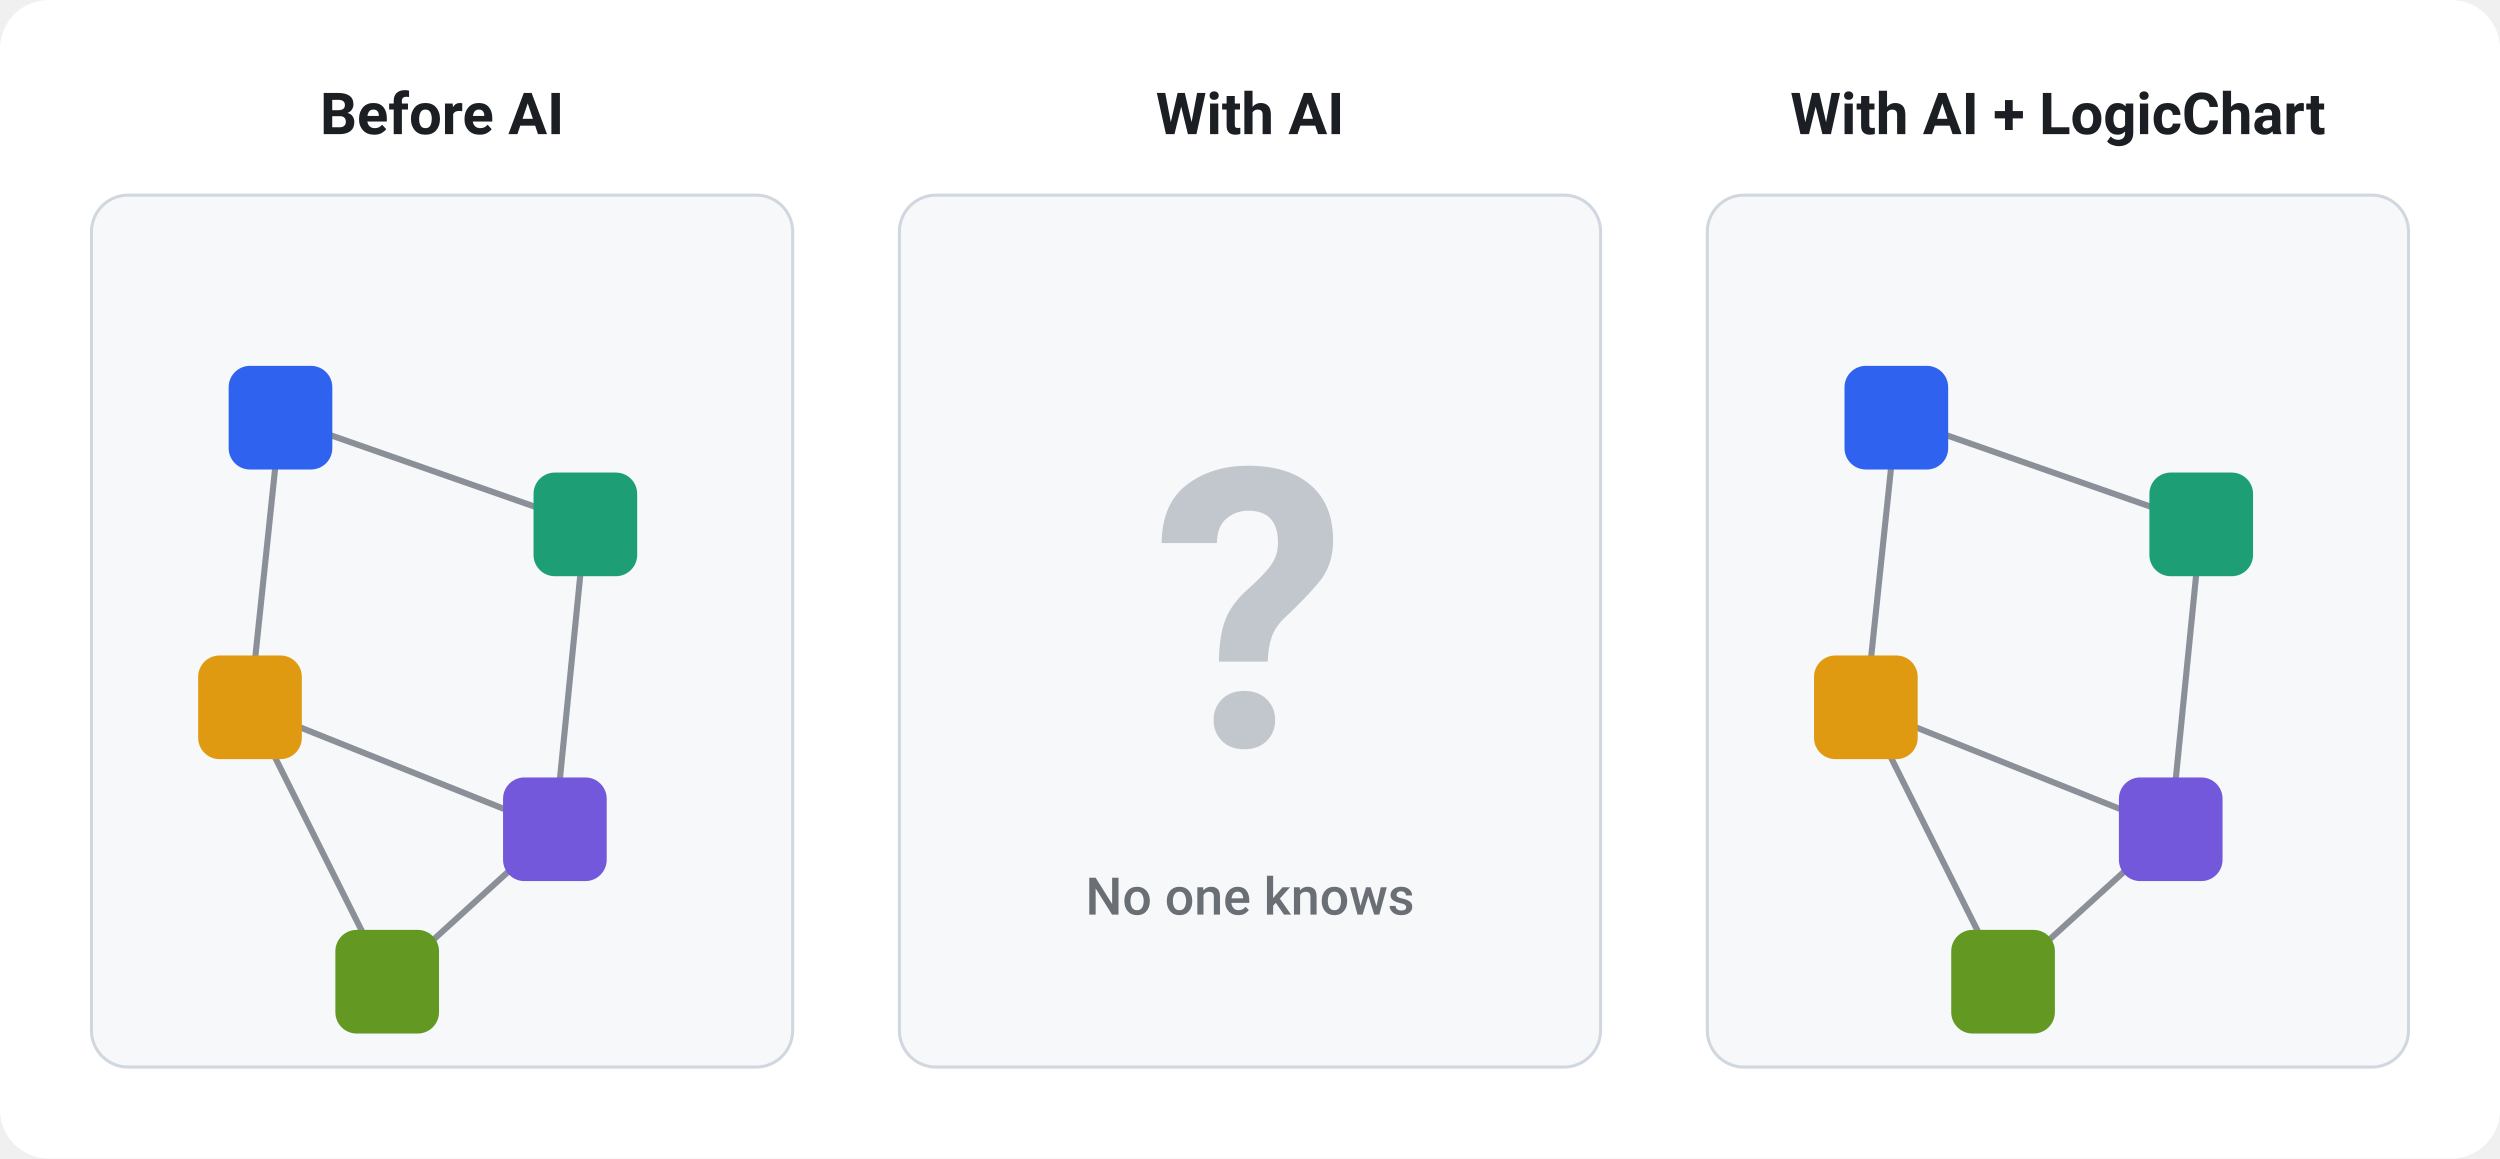
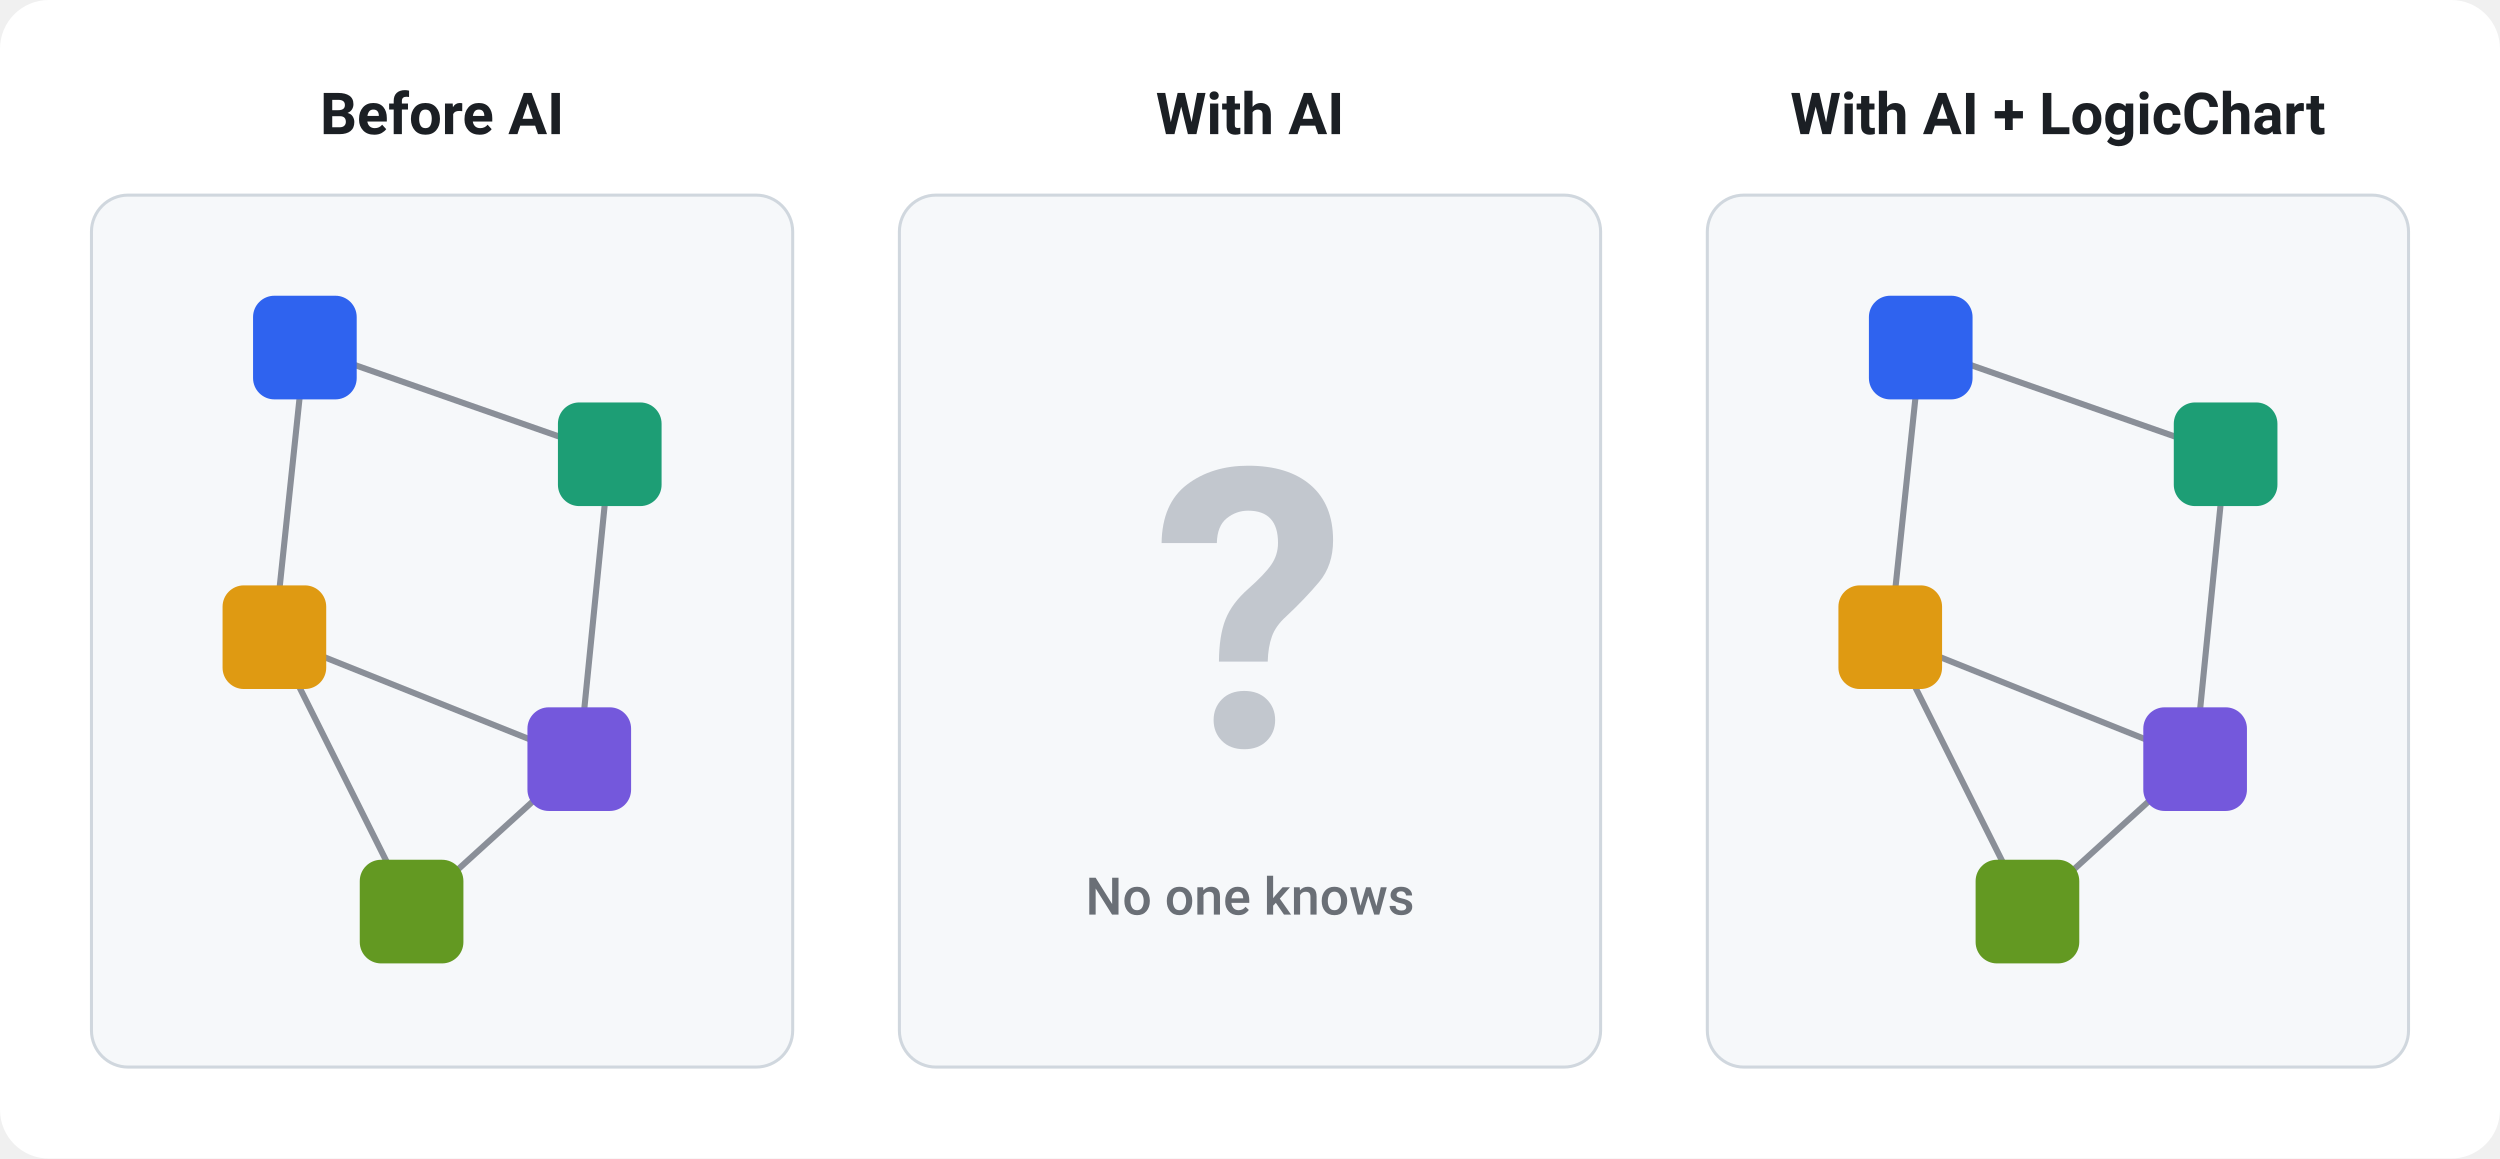
<svg xmlns="http://www.w3.org/2000/svg" viewBox="0 0 820 380" width="820" height="380" font-family="system-ui, -apple-system, 'Segoe UI', Roboto, sans-serif" role="img" aria-label="Before AI you built code by hand and understood it; with AI no one knows how it works; with AI plus LogicChart you understand it again.">
  <rect x="0" y="0" width="820" height="380" rx="16" fill="#ffffff" />
  <text x="145" y="44" text-anchor="middle" font-size="19" font-weight="600" fill="#1b1f24">Before AI</text>
  <text x="410" y="44" text-anchor="middle" font-size="19" font-weight="600" fill="#1b1f24">With AI</text>
  <text x="675" y="44" text-anchor="middle" font-size="19" font-weight="600" fill="#1b1f24">With AI + LogicChart</text>
  <rect x="30" y="64" width="230" height="286" rx="12" fill="#f6f8fa" stroke="#d0d7de" stroke-width="1" />
  <rect x="295" y="64" width="230" height="286" rx="12" fill="#f6f8fa" stroke="#d0d7de" stroke-width="1" />
  <rect x="560" y="64" width="230" height="286" rx="12" fill="#f6f8fa" stroke="#d0d7de" stroke-width="1" />
  <g stroke="#8a8f98" stroke-width="2" stroke-linecap="round">
-     <line x1="92" y1="137" x2="192" y2="172" />
-     <line x1="92" y1="137" x2="82" y2="232" />
-     <line x1="192" y1="172" x2="182" y2="272" />
-     <line x1="82" y1="232" x2="182" y2="272" />
-     <line x1="182" y1="272" x2="127" y2="322" />
-     <line x1="82" y1="232" x2="127" y2="322" />
+     <line x1="100" y1="114" x2="200" y2="149" />
+     <line x1="100" y1="114" x2="90" y2="209" />
+     <line x1="200" y1="149" x2="190" y2="249" />
+     <line x1="90" y1="209" x2="190" y2="249" />
+     <line x1="190" y1="249" x2="135" y2="299" />
+     <line x1="90" y1="209" x2="135" y2="299" />
  </g>
  <g>
-     <rect x="75" y="120" width="34" height="34" rx="7" fill="#2f63ef" />
-     <rect x="175" y="155" width="34" height="34" rx="7" fill="#1d9e75" />
-     <rect x="65" y="215" width="34" height="34" rx="7" fill="#df9a12" />
-     <rect x="165" y="255" width="34" height="34" rx="7" fill="#7458dc" />
-     <rect x="110" y="305" width="34" height="34" rx="7" fill="#639922" />
+     <rect x="83" y="97" width="34" height="34" rx="7" fill="#2f63ef" />
+     <rect x="183" y="132" width="34" height="34" rx="7" fill="#1d9e75" />
+     <rect x="73" y="192" width="34" height="34" rx="7" fill="#df9a12" />
+     <rect x="173" y="232" width="34" height="34" rx="7" fill="#7458dc" />
+     <rect x="118" y="282" width="34" height="34" rx="7" fill="#639922" />
  </g>
  <text x="410" y="245" text-anchor="middle" font-size="128" font-weight="700" fill="#c2c7ce">?</text>
  <text x="410" y="300" text-anchor="middle" font-size="17" font-weight="500" fill="#6a6f76">No one knows</text>
  <g stroke="#8a8f98" stroke-width="2" stroke-linecap="round">
-     <line x1="622" y1="137" x2="722" y2="172" />
-     <line x1="622" y1="137" x2="612" y2="232" />
-     <line x1="722" y1="172" x2="712" y2="272" />
-     <line x1="612" y1="232" x2="712" y2="272" />
-     <line x1="712" y1="272" x2="657" y2="322" />
-     <line x1="612" y1="232" x2="657" y2="322" />
+     <line x1="630" y1="114" x2="730" y2="149" />
+     <line x1="630" y1="114" x2="620" y2="209" />
+     <line x1="730" y1="149" x2="720" y2="249" />
+     <line x1="620" y1="209" x2="720" y2="249" />
+     <line x1="720" y1="249" x2="665" y2="299" />
+     <line x1="620" y1="209" x2="665" y2="299" />
  </g>
  <g>
-     <rect x="605" y="120" width="34" height="34" rx="7" fill="#2f63ef" />
-     <rect x="705" y="155" width="34" height="34" rx="7" fill="#1d9e75" />
-     <rect x="595" y="215" width="34" height="34" rx="7" fill="#df9a12" />
-     <rect x="695" y="255" width="34" height="34" rx="7" fill="#7458dc" />
-     <rect x="640" y="305" width="34" height="34" rx="7" fill="#639922" />
+     <rect x="613" y="97" width="34" height="34" rx="7" fill="#2f63ef" />
+     <rect x="713" y="132" width="34" height="34" rx="7" fill="#1d9e75" />
+     <rect x="603" y="192" width="34" height="34" rx="7" fill="#df9a12" />
+     <rect x="703" y="232" width="34" height="34" rx="7" fill="#7458dc" />
+     <rect x="648" y="282" width="34" height="34" rx="7" fill="#639922" />
  </g>
</svg>
